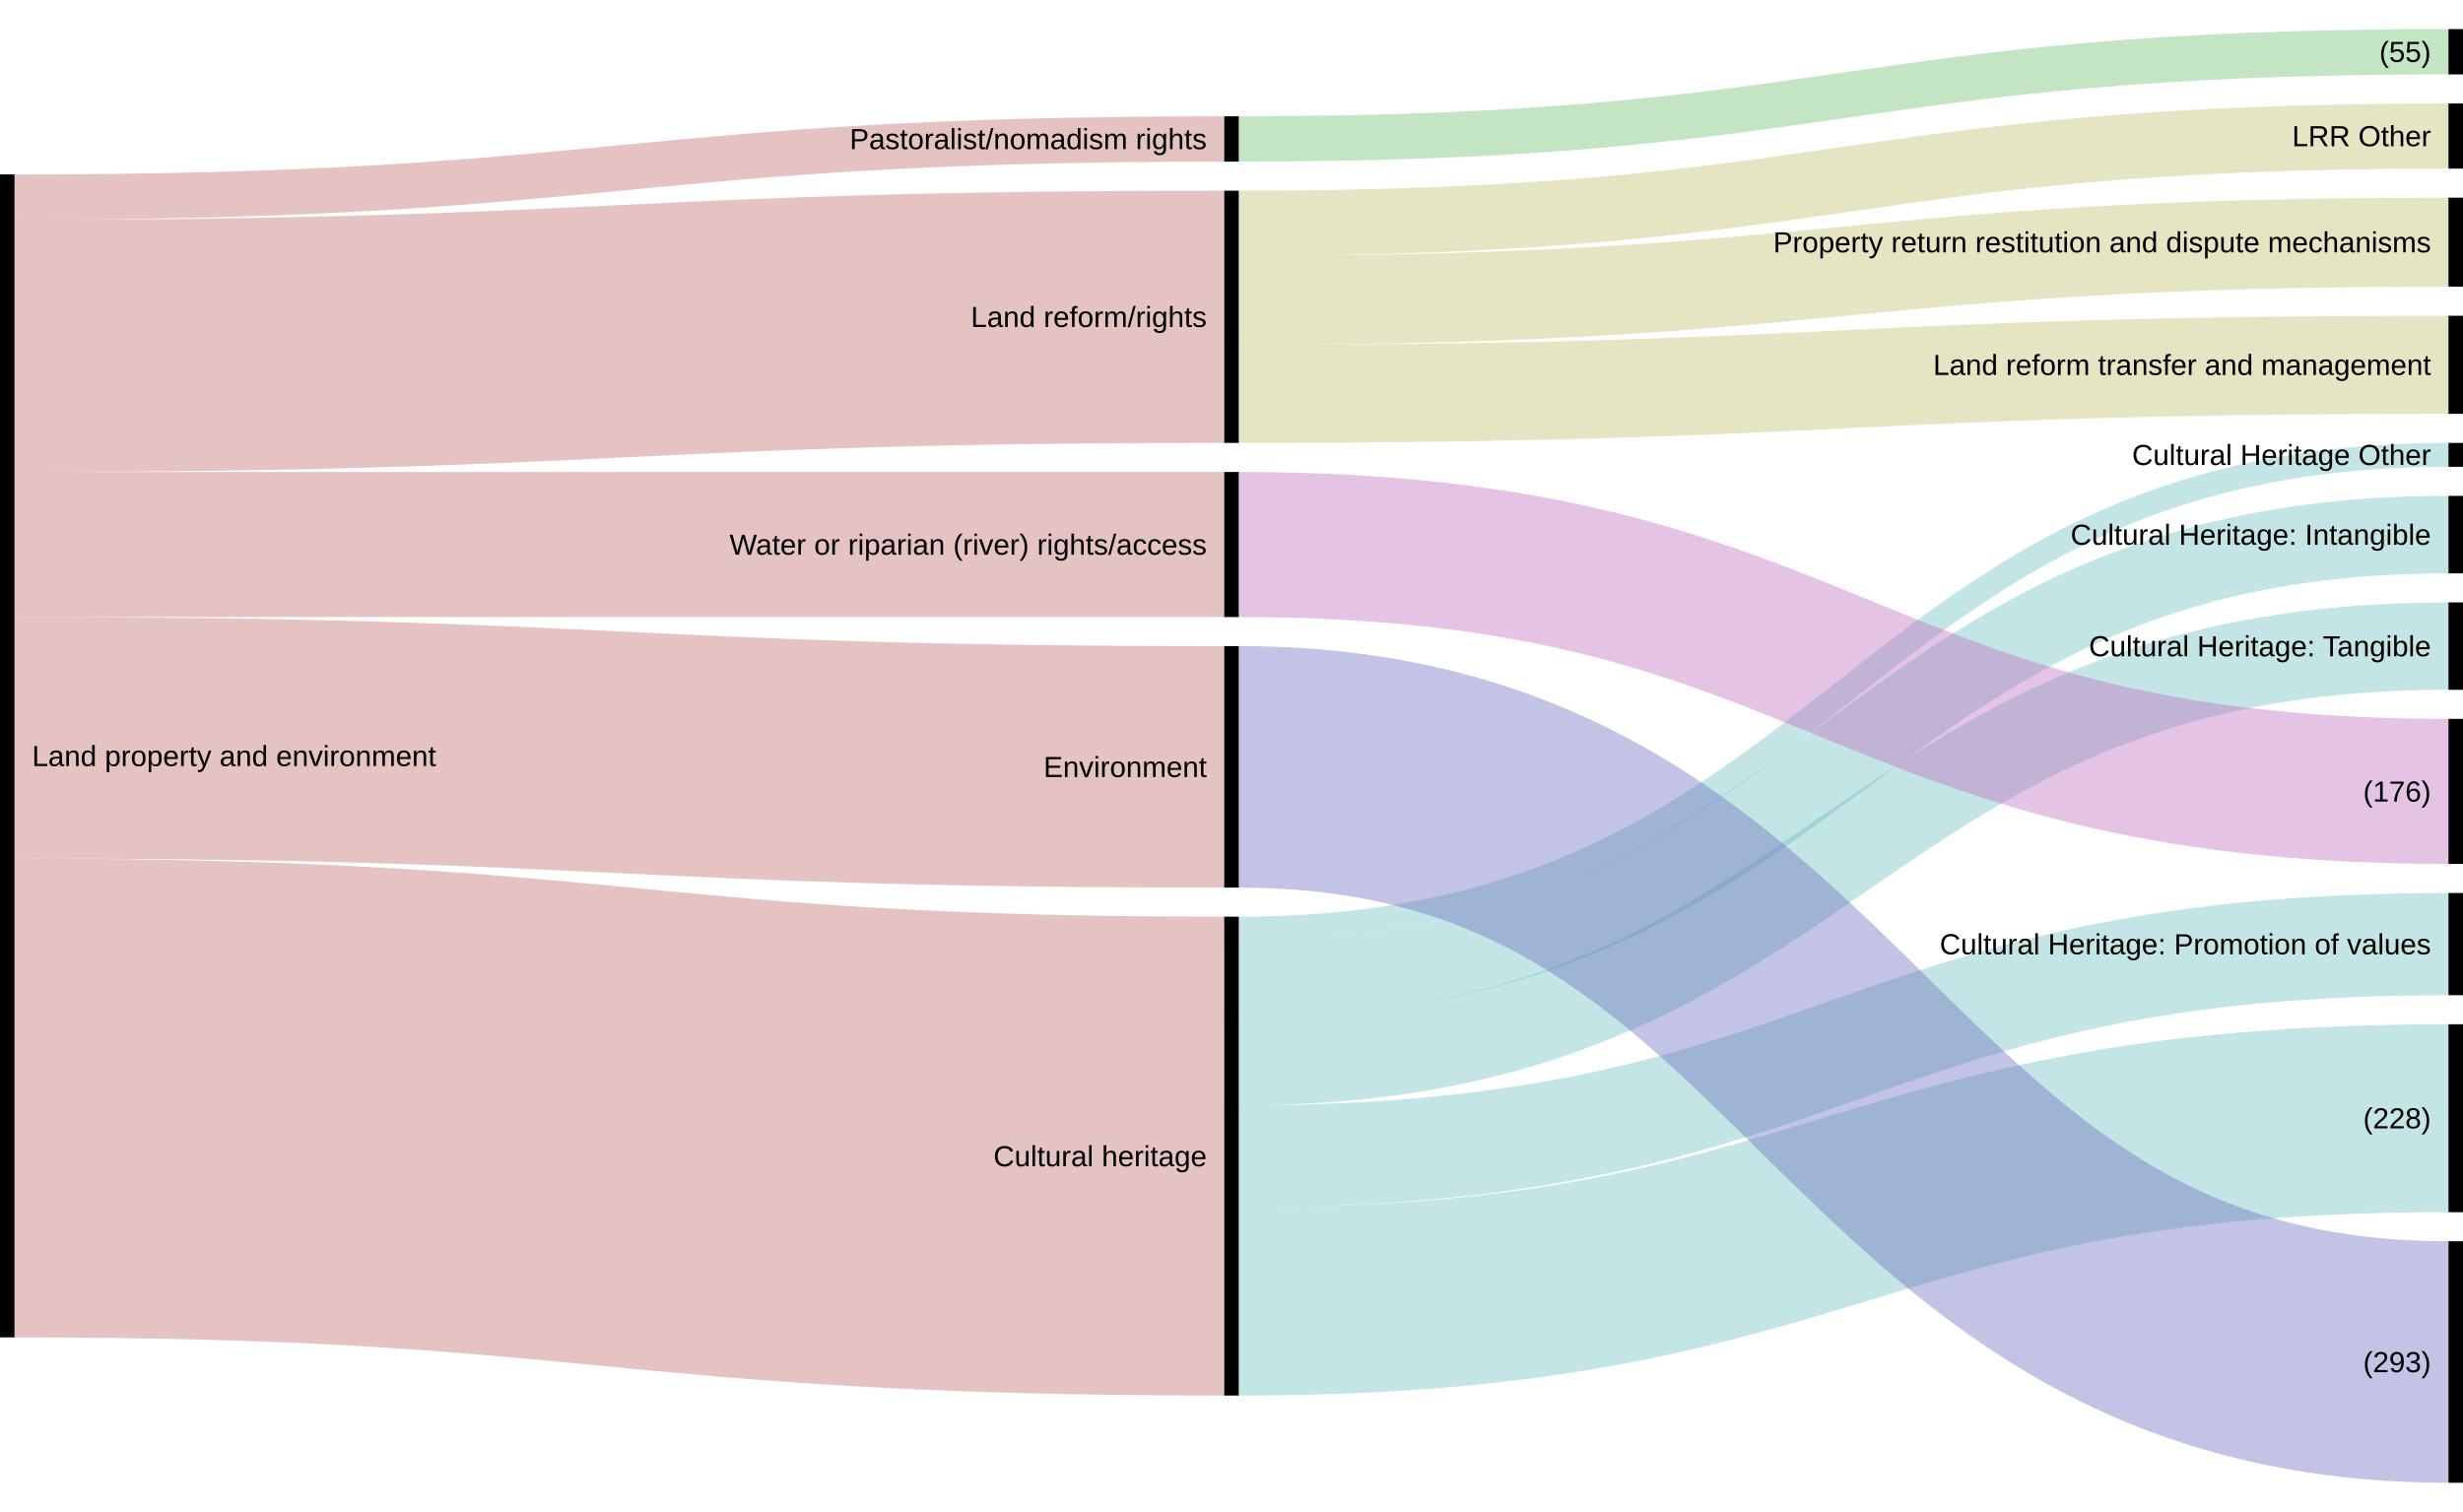
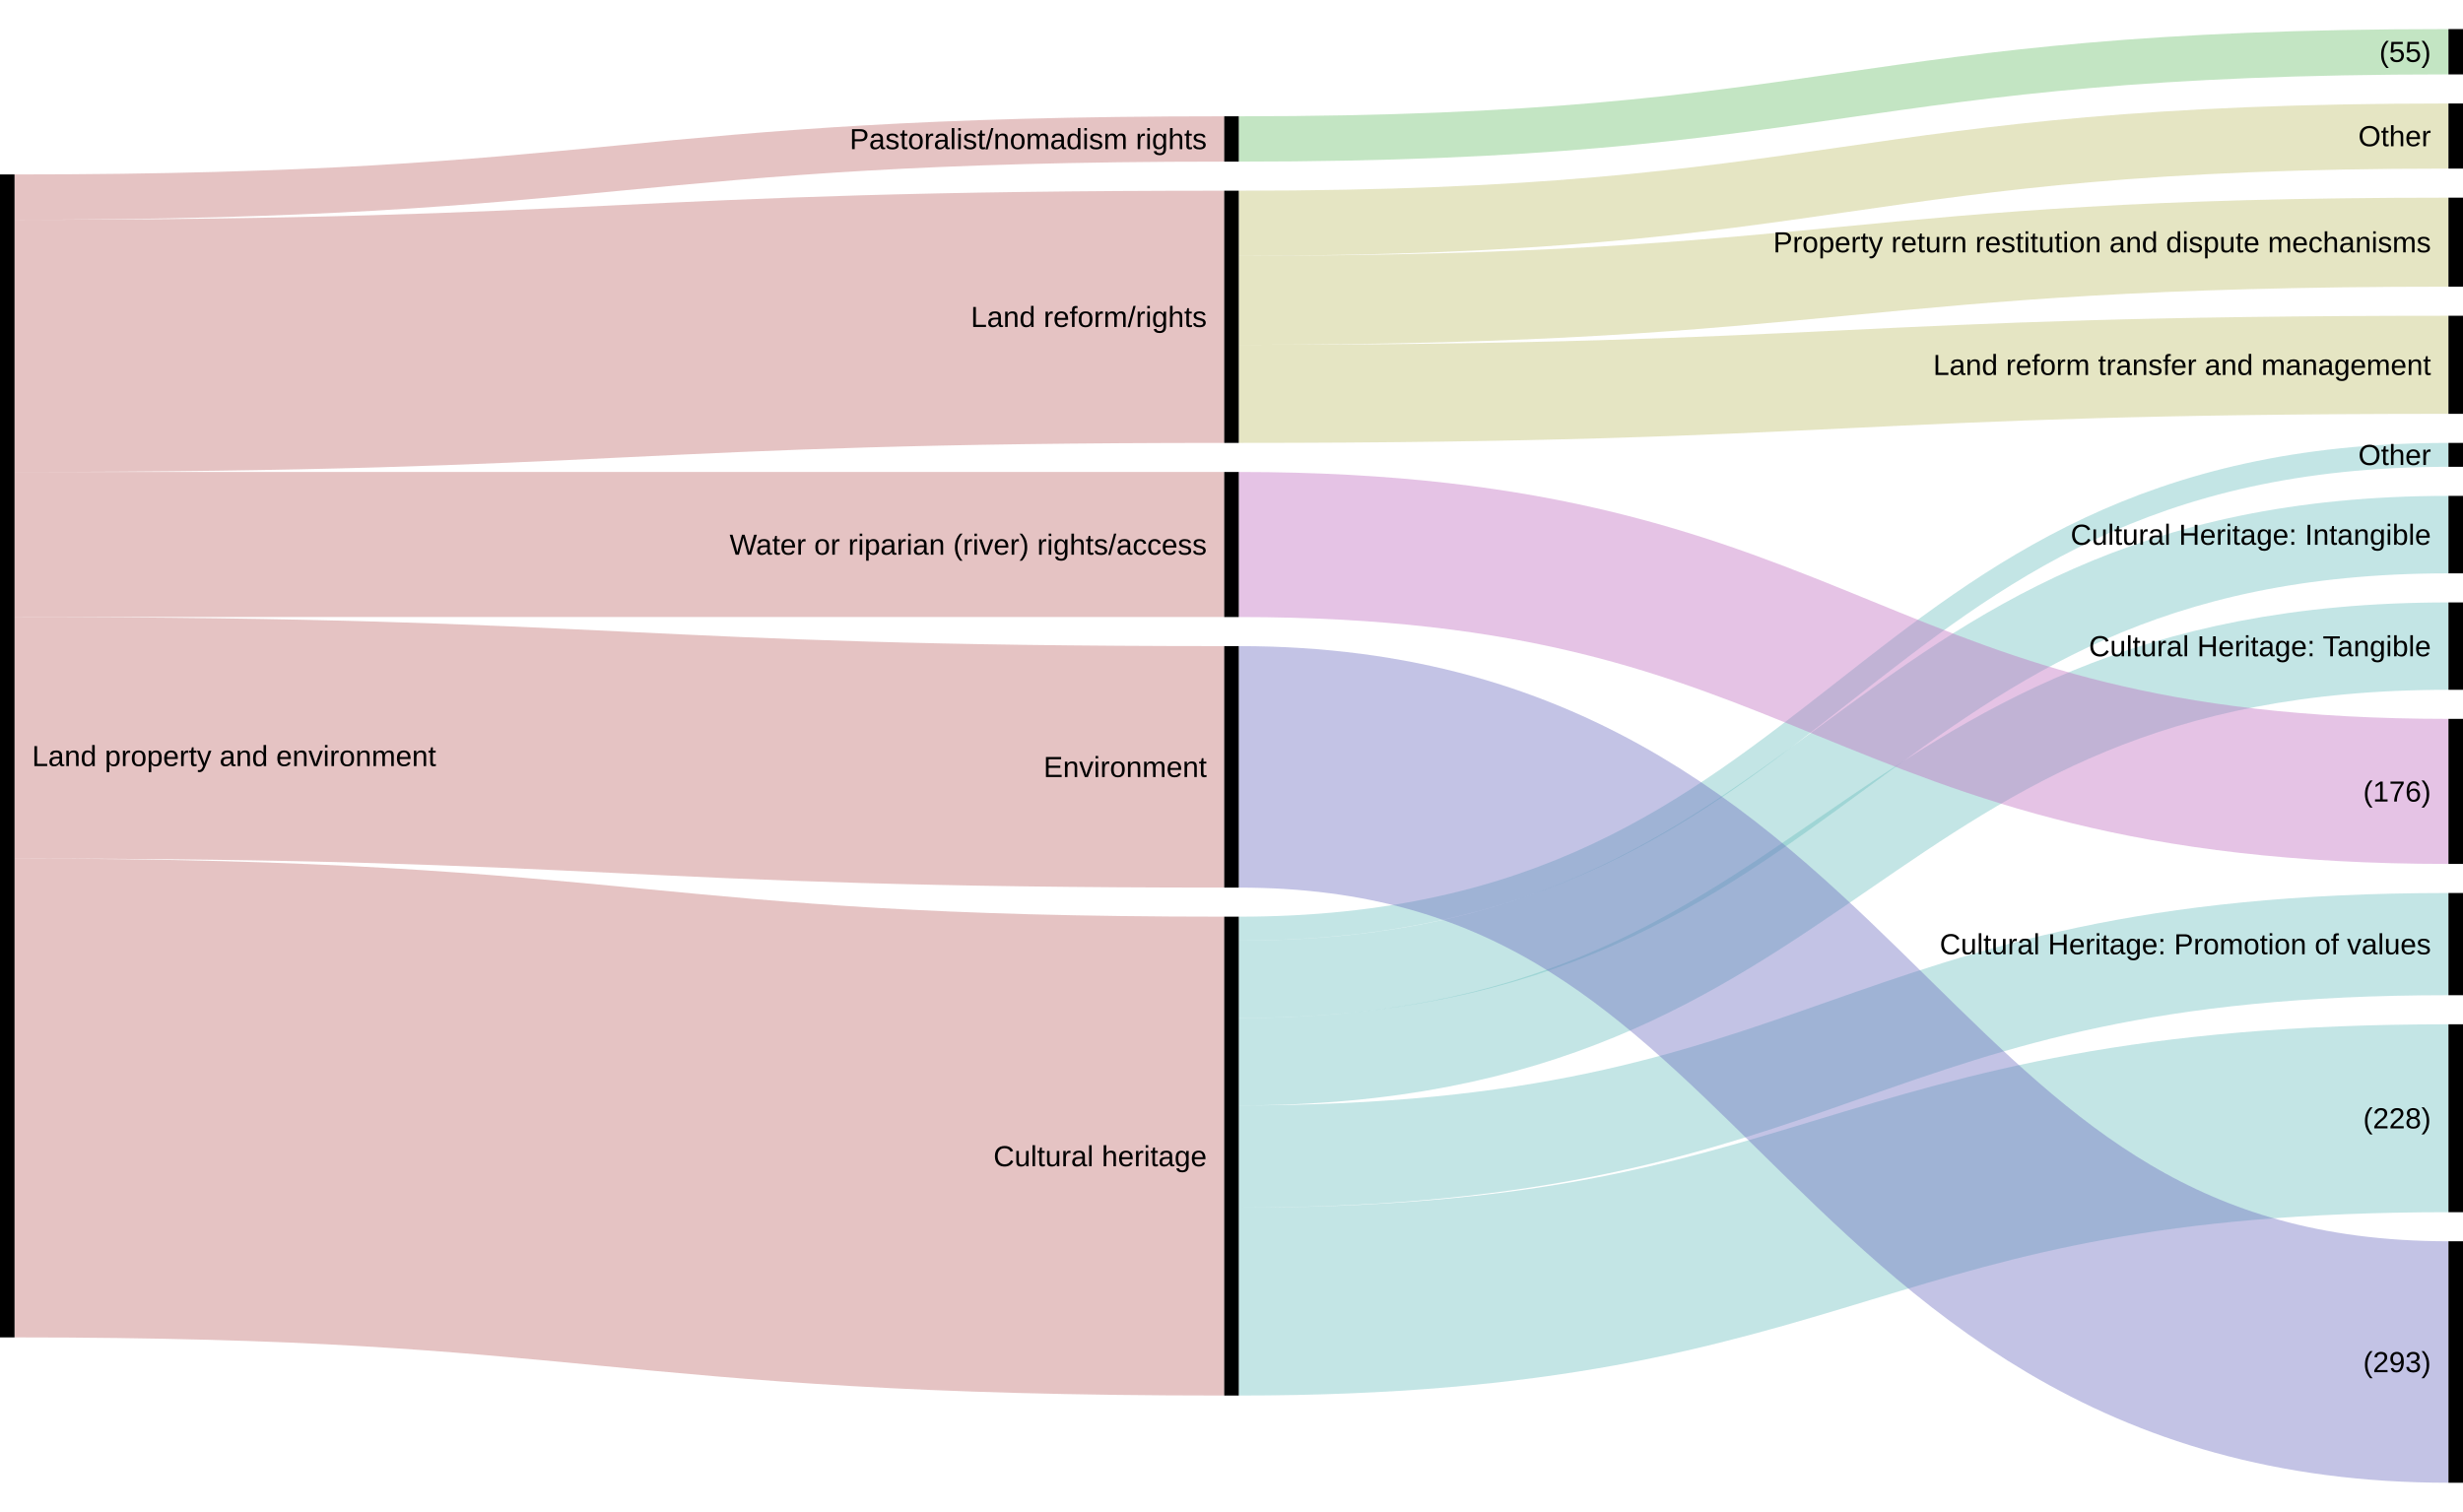
<svg xmlns="http://www.w3.org/2000/svg" id="mysvg" width="847" height="520" version="1.1">
  <g transform="translate(0, 10)">
    <g class="links" fill="none" stroke-opacity="0.4">
      <path d="M5,108.965C213,108.965,213,98.965,421,98.965" stroke-width="86.747" style="stroke: rgb(191, 105, 105);" />
      <path d="M5,57.796C213,57.796,213,37.796,421,37.796" stroke-width="15.592" style="stroke: rgb(191, 105, 105);" />
      <path d="M5,367.647C213,367.647,213,387.647,421,387.647" stroke-width="164.706" style="stroke: rgb(191, 105, 105);" />
      <path d="M5,243.763C213,243.763,213,253.763,421,253.763" stroke-width="83.062" style="stroke: rgb(191, 105, 105);" />
      <path d="M5,177.286C213,177.286,213,177.286,421,177.286" stroke-width="49.894" style="stroke: rgb(191, 105, 105);" />
      <path d="M426,125.471C634,125.471,634,115.471,842,115.471" stroke-width="33.735" style="stroke: rgb(191, 191, 105);" />
      <path d="M426,93.296C634,93.296,634,73.296,842,73.296" stroke-width="30.617" style="stroke: rgb(191, 191, 105);" />
      <path d="M426,66.79C634,66.79,634,36.79,842,36.79" stroke-width="22.395" style="stroke: rgb(191, 191, 105);" />
      <path d="M426,37.796C634,37.796,634,7.796,842,7.796" stroke-width="15.592" style="stroke: rgb(105, 191, 105);" />
      <path d="M426,437.682C634,437.682,634,374.621,842,374.621" stroke-width="64.635" style="stroke: rgb(105, 191, 191);" />
      <path d="M426,355.188C634,355.188,634,212.232,842,212.232" stroke-width="30.05" style="stroke: rgb(105, 191, 191);" />
      <path d="M426,326.839C634,326.839,634,173.884,842,173.884" stroke-width="26.648" style="stroke: rgb(105, 191, 191);" />
      <path d="M426,387.789C634,387.789,634,314.727,842,314.727" stroke-width="35.152" style="stroke: rgb(105, 191, 191);" />
      <path d="M426,309.405C634,309.405,634,146.449,842,146.449" stroke-width="8.221" style="stroke: rgb(105, 191, 191);" />
      <path d="M426,253.763C634,253.763,634,458.469,842,458.469" stroke-width="83.062" style="stroke: rgb(105, 105, 191);" />
      <path d="M426,177.286C634,177.286,634,262.204,842,262.204" stroke-width="49.894" style="stroke: rgb(191, 105, 191);" />
    </g>
    <g class="nodes" font-family="Arial, Helvetica" font-size="10">
      <g>
        <rect x="0" y="50" height="400" width="5" fill="#000" />
        <text x="11" y="250" dy="0.35em" text-anchor="start">Land property and environment</text>
      </g>
      <g>
        <rect x="421" y="305.294" height="164.706" width="5" fill="#000" />
        <text x="415" y="387.647" dy="0.35em" text-anchor="end">Cultural heritage</text>
      </g>
      <g>
        <rect x="421" y="212.232" height="83.062" width="5" fill="#000" />
        <text x="415" y="253.763" dy="0.35em" text-anchor="end">Environment</text>
      </g>
      <g>
        <rect x="421" y="55.592" height="86.747" width="5" fill="#000" />
        <text x="415" y="98.965" dy="0.35em" text-anchor="end">Land reform/rights</text>
      </g>
      <g>
        <rect x="421" y="30" height="15.592" width="5" fill="#000" />
        <text x="415" y="37.796" dy="0.35em" text-anchor="end">Pastoralist/nomadism rights</text>
      </g>
      <g>
        <rect x="421" y="152.339" height="49.894" width="5" fill="#000" />
        <text x="415" y="177.286" dy="0.35em" text-anchor="end">Water or riparian (river) rights/access</text>
      </g>
      <g>
        <rect x="842" y="237.257" height="49.894" width="5" fill="#000" />
        <text x="836" y="262.204" dy="0.35em" text-anchor="end">(176)</text>
      </g>
      <g>
        <rect x="842" y="342.303" height="64.635" width="5" fill="#000" />
        <text x="836" y="374.621" dy="0.35em" text-anchor="end">(228)</text>
      </g>
      <g>
        <rect x="842" y="416.938" height="83.062" width="5" fill="#000" />
        <text x="836" y="458.469" dy="0.35em" text-anchor="end">(293)</text>
      </g>
      <g>
        <rect x="842" y="2.842170943040401e-14" height="15.592" width="5" fill="#000" />
        <text x="836" y="7.796" dy="0.35em" text-anchor="end">(55)</text>
      </g>
      <g>
        <rect x="842" y="142.339" height="8.221" width="5" fill="#000" />
-         <text x="836" y="146.449" dy="0.35em" text-anchor="end">Cultural Heritage Other</text>
+         <text x="836" y="146.449" dy="0.35em" text-anchor="end">Other</text>
      </g>
      <g>
        <rect x="842" y="160.56" height="26.648" width="5" fill="#000" />
        <text x="836" y="173.884" dy="0.35em" text-anchor="end">Cultural Heritage: Intangible</text>
      </g>
      <g>
        <rect x="842" y="297.151" height="35.152" width="5" fill="#000" />
        <text x="836" y="314.727" dy="0.35em" text-anchor="end">Cultural Heritage: Promotion of values</text>
      </g>
      <g>
        <rect x="842" y="197.208" height="30.05" width="5" fill="#000" />
        <text x="836" y="212.232" dy="0.35em" text-anchor="end">Cultural Heritage: Tangible</text>
      </g>
      <g>
        <rect x="842" y="98.604" height="33.735" width="5" fill="#000" />
        <text x="836" y="115.471" dy="0.35em" text-anchor="end">Land reform transfer and management</text>
      </g>
      <g>
        <rect x="842" y="25.592" height="22.395" width="5" fill="#000" />
-         <text x="836" y="36.79" dy="0.35em" text-anchor="end">LRR Other</text>
+         <text x="836" y="36.79" dy="0.35em" text-anchor="end">Other</text>
      </g>
      <g>
        <rect x="842" y="57.987" height="30.617" width="5" fill="#000" />
        <text x="836" y="73.296" dy="0.35em" text-anchor="end">Property return restitution and dispute mechanisms</text>
      </g>
    </g>
  </g>
</svg>
